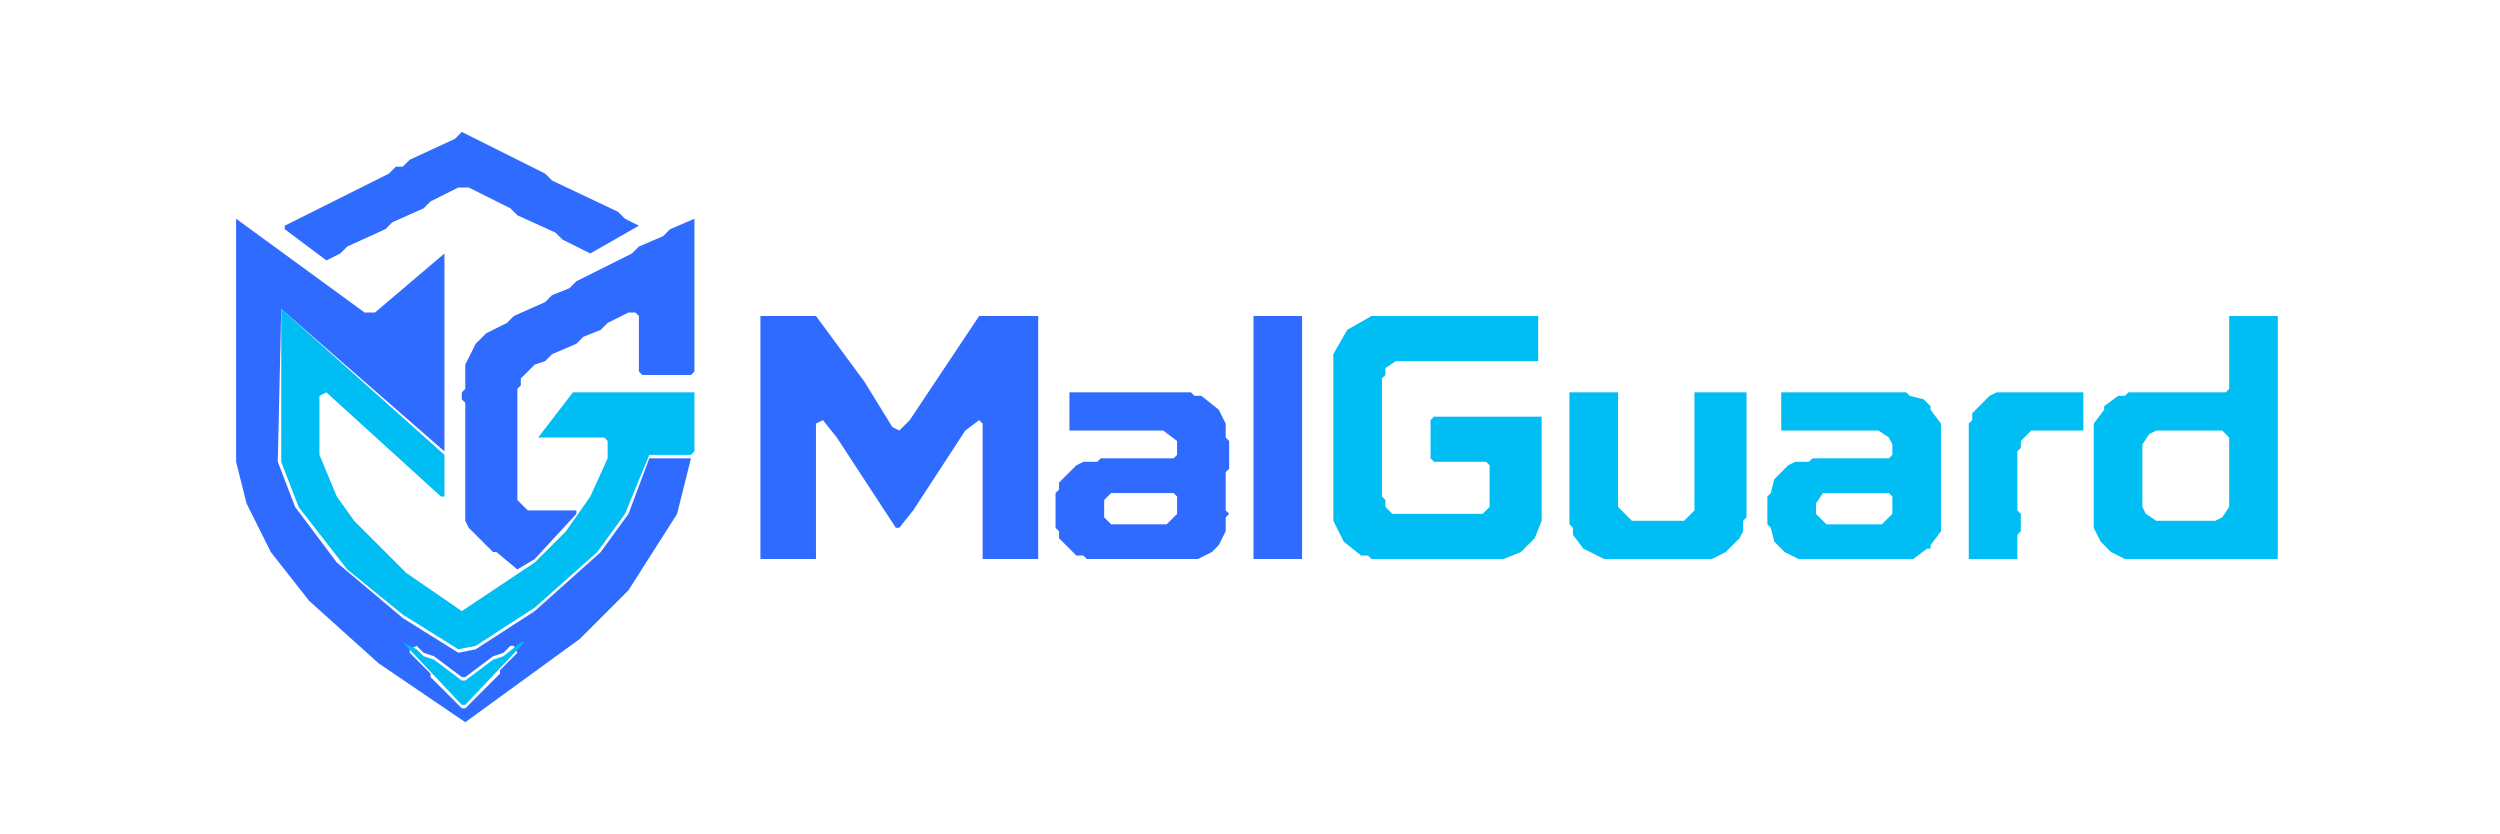
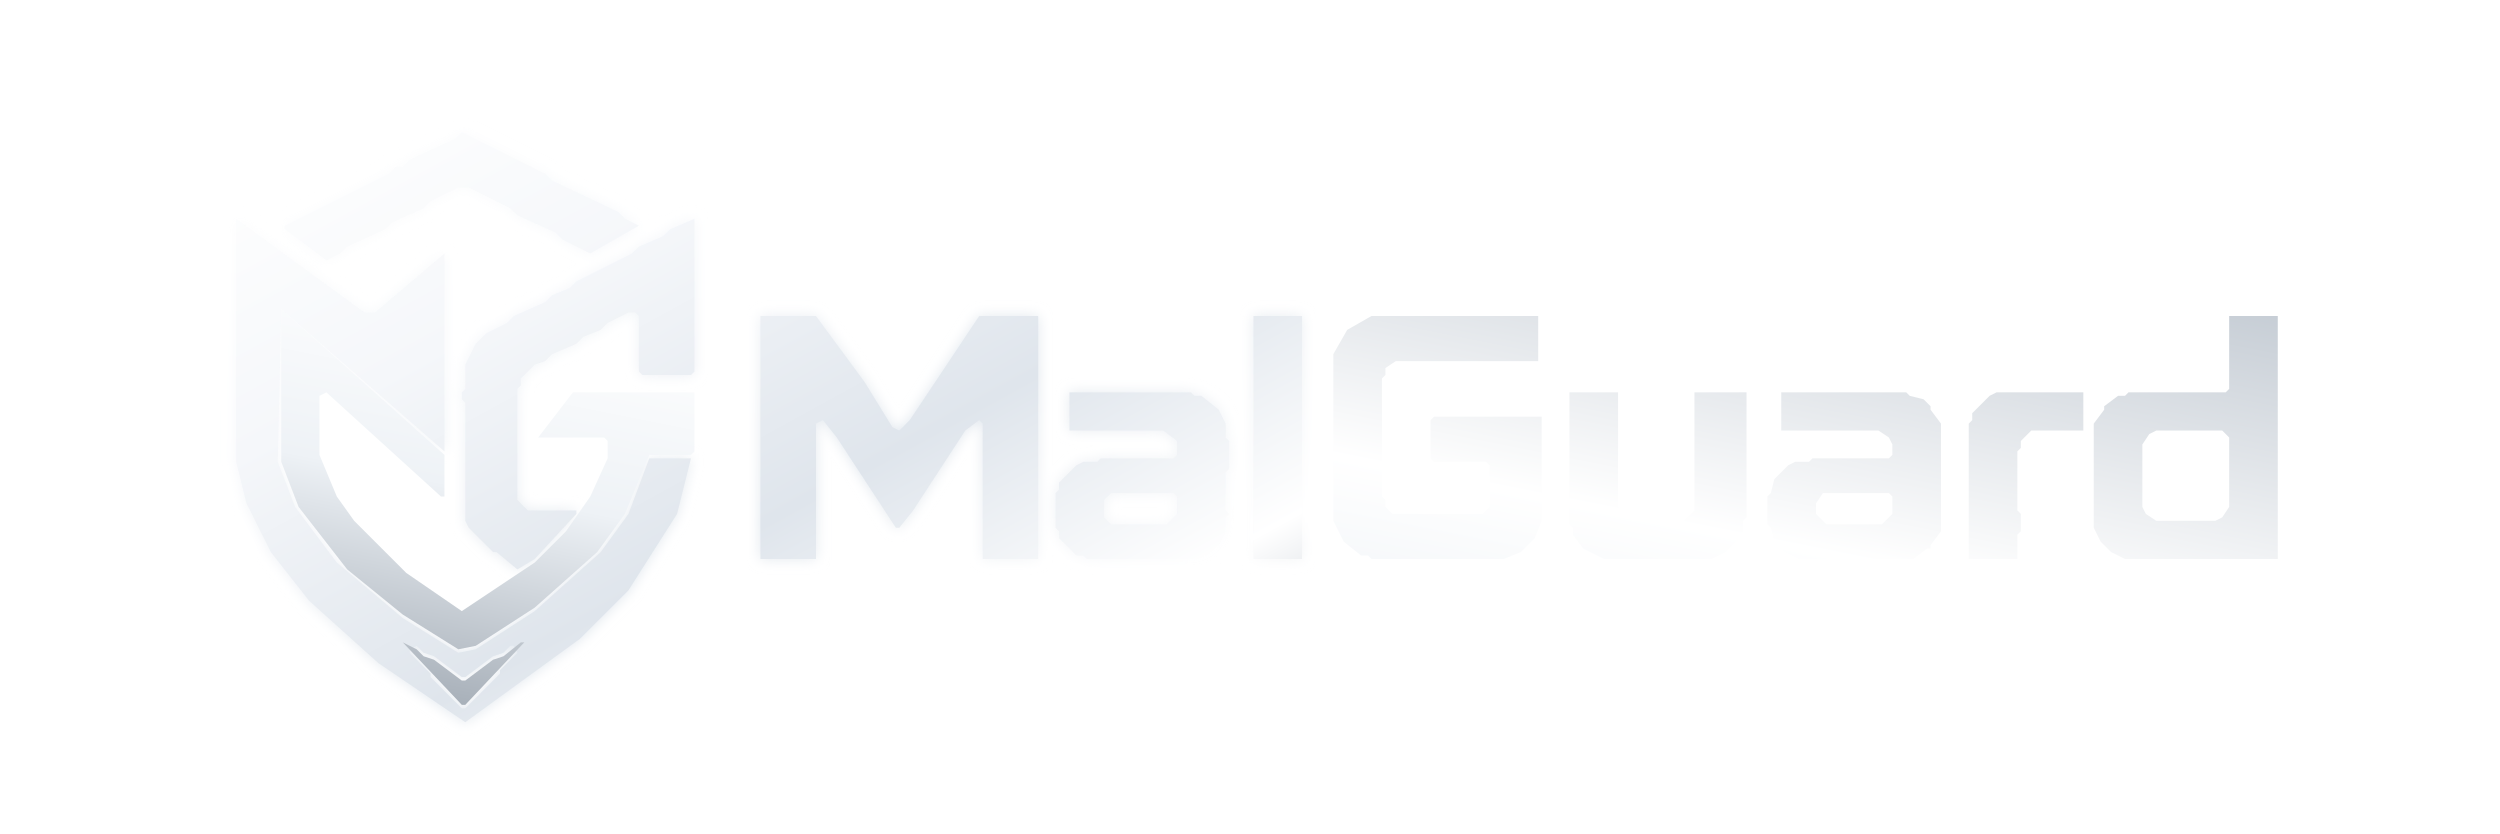
<svg xmlns="http://www.w3.org/2000/svg" viewBox="0 0 720 240" role="img" aria-label="MalGuard">
-   <path fill="#2F6BFF" fill-rule="evenodd" d="M 118 187 L 120 186 L 122 188 L 125 189 L 133 195 L 134 195 L 142 189 L 145 188 L 147 186 L 148 186 L 149 188 L 144 193 L 144 194 L 134 204 L 133 204 L 124 195 L 124 194 L 118 188 Z M 318 144 L 320 142 L 338 142 L 339 143 L 339 148 L 336 151 L 320 151 L 318 149 Z M 308 113 L 308 124 L 335 124 L 339 127 L 339 131 L 338 132 L 317 132 L 316 133 L 312 133 L 310 134 L 305 139 L 305 141 L 304 142 L 304 152 L 305 153 L 305 155 L 310 160 L 312 160 L 313 161 L 345 161 L 349 159 L 351 157 L 353 153 L 353 149 L 354 148 L 353 147 L 353 136 L 354 135 L 354 127 L 353 126 L 353 122 L 351 118 L 346 114 L 344 114 L 343 113 Z M 361 91 L 361 161 L 375 161 L 375 91 Z M 219 91 L 219 161 L 235 161 L 235 122 L 237 121 L 241 126 L 258 152 L 259 152 L 263 147 L 278 124 L 282 121 L 283 122 L 283 161 L 299 161 L 299 91 L 282 91 L 262 121 L 259 124 L 257 123 L 249 110 L 235 91 Z M 200 63 L 193 66 L 191 68 L 184 71 L 182 73 L 166 81 L 164 83 L 159 85 L 157 87 L 148 91 L 146 93 L 140 96 L 137 99 L 134 105 L 134 112 L 133 113 L 133 115 L 134 116 L 134 150 L 135 152 L 142 159 L 143 159 L 149 164 L 154 161 L 166 148 L 166 147 L 152 147 L 149 144 L 149 112 L 150 111 L 150 109 L 154 105 L 157 104 L 159 102 L 166 99 L 168 97 L 173 95 L 175 93 L 181 90 L 183 90 L 184 91 L 184 107 L 185 108 L 199 108 L 200 107 Z M 68 63 L 68 133 L 71 145 L 78 159 L 89 173 L 109 191 L 134 208 L 167 184 L 181 170 L 195 148 L 199 132 L 187 132 L 181 148 L 173 159 L 154 176 L 137 187 L 132 188 L 116 178 L 97 162 L 85 146 L 80 133 L 81 89 L 128 130 L 128 73 L 108 90 L 105 90 Z M 184 65 L 180 63 L 178 61 L 159 52 L 157 50 L 133 38 L 131 40 L 118 46 L 116 48 L 114 48 L 112 50 L 82 65 L 82 66 L 94 75 L 98 73 L 100 71 L 111 66 L 113 64 L 122 60 L 124 58 L 132 54 L 135 54 L 147 60 L 149 62 L 160 67 L 162 69 L 170 73 Z" />
-   <path fill="#00bdf4" fill-rule="evenodd" d="M 116 185 L 133 203 L 134 203 L 151 185 L 150 185 L 145 189 L 142 190 L 134 196 L 133 196 L 125 190 L 122 189 L 120 187 Z M 523 145 L 525 142 L 544 142 L 545 143 L 545 148 L 542 151 L 526 151 L 523 148 Z M 619 125 L 621 124 L 640 124 L 642 126 L 642 146 L 640 149 L 638 150 L 621 150 L 618 148 L 617 146 L 617 128 Z M 600 113 L 575 113 L 573 114 L 568 119 L 568 121 L 567 122 L 567 161 L 581 161 L 581 154 L 582 153 L 582 148 L 581 147 L 581 130 L 582 129 L 582 127 L 585 124 L 600 124 Z M 513 113 L 513 124 L 541 124 L 544 126 L 545 128 L 545 131 L 544 132 L 522 132 L 521 133 L 517 133 L 515 134 L 511 138 L 510 142 L 509 143 L 509 151 L 510 152 L 511 156 L 514 159 L 518 161 L 551 161 L 555 158 L 556 158 L 556 157 L 559 153 L 559 122 L 556 118 L 556 117 L 554 115 L 550 114 L 549 113 Z M 452 113 L 452 151 L 453 152 L 453 154 L 456 158 L 462 161 L 493 161 L 497 159 L 501 155 L 502 153 L 502 150 L 503 149 L 503 113 L 488 113 L 488 147 L 485 150 L 470 150 L 466 146 L 466 113 Z M 656 91 L 642 91 L 642 112 L 641 113 L 613 113 L 612 114 L 610 114 L 606 117 L 606 118 L 603 122 L 603 152 L 605 156 L 608 159 L 612 161 L 656 161 Z M 388 95 L 384 102 L 384 150 L 387 156 L 392 160 L 394 160 L 395 161 L 433 161 L 438 159 L 442 155 L 444 150 L 444 120 L 413 120 L 412 121 L 412 132 L 413 133 L 428 133 L 429 134 L 429 146 L 427 148 L 401 148 L 399 146 L 399 144 L 398 143 L 398 109 L 399 108 L 399 106 L 402 104 L 443 104 L 443 91 L 395 91 Z M 81 89 L 81 133 L 86 146 L 100 164 L 116 177 L 132 187 L 137 186 L 154 175 L 172 159 L 180 148 L 187 131 L 199 131 L 200 130 L 200 113 L 165 113 L 155 126 L 174 126 L 175 127 L 175 132 L 170 143 L 163 153 L 154 162 L 133 176 L 117 165 L 102 150 L 97 143 L 92 131 L 92 114 L 94 113 L 127 143 L 128 143 L 128 131 Z" />
+   <defs>
+     <linearGradient id="royalWhite" x1="0" y1="0" x2="1" y2="1">
+       <stop offset="0" stop-color="#ffffff" />
+       <stop offset=".28" stop-color="#f5f7fa" />
+       <stop offset=".58" stop-color="#dfe5ec" />
+       <stop offset=".82" stop-color="#ffffff" />
+       <stop offset="1" stop-color="#b8c0ca" />
+     </linearGradient>
+     <linearGradient id="electricSilver" x1="0" y1="1" x2="1" y2="0">
+       <stop offset="0" stop-color="#9da6b0" />
+       <stop offset=".32" stop-color="#eef2f6" />
+       <stop offset=".58" stop-color="#ffffff" />
+       <stop offset="1" stop-color="#c6cdd5" />
+     </linearGradient>
+     <filter id="softRoyalGlow" x="-20%" y="-20%" width="140%" height="140%">
+       <feGaussianBlur stdDeviation="1.8" result="blur" />
+       <feMerge>
+         <feMergeNode in="blur" />
+         <feMergeNode in="SourceGraphic" />
+       </feMerge>
+     </filter>
+   </defs>
+   <path fill="url(#royalWhite)" filter="url(#softRoyalGlow)" fill-rule="evenodd" d="M 118 187 L 120 186 L 122 188 L 125 189 L 133 195 L 134 195 L 142 189 L 145 188 L 147 186 L 148 186 L 149 188 L 144 193 L 144 194 L 134 204 L 133 204 L 124 195 L 124 194 L 118 188 Z M 318 144 L 320 142 L 338 142 L 339 143 L 339 148 L 336 151 L 320 151 L 318 149 Z M 308 113 L 308 124 L 335 124 L 339 127 L 339 131 L 338 132 L 317 132 L 316 133 L 312 133 L 310 134 L 305 139 L 305 141 L 304 142 L 304 152 L 305 153 L 305 155 L 310 160 L 312 160 L 313 161 L 345 161 L 349 159 L 351 157 L 353 153 L 353 149 L 354 148 L 353 147 L 353 136 L 354 135 L 354 127 L 353 126 L 353 122 L 351 118 L 346 114 L 344 114 L 343 113 Z M 361 91 L 361 161 L 375 161 L 375 91 Z M 219 91 L 219 161 L 235 161 L 235 122 L 237 121 L 241 126 L 258 152 L 259 152 L 263 147 L 278 124 L 282 121 L 283 122 L 283 161 L 299 161 L 299 91 L 282 91 L 262 121 L 259 124 L 257 123 L 249 110 L 235 91 Z M 200 63 L 193 66 L 191 68 L 184 71 L 182 73 L 166 81 L 164 83 L 159 85 L 157 87 L 148 91 L 146 93 L 140 96 L 137 99 L 134 105 L 134 112 L 133 113 L 133 115 L 134 116 L 134 150 L 135 152 L 142 159 L 143 159 L 149 164 L 154 161 L 166 148 L 166 147 L 152 147 L 149 144 L 149 112 L 150 111 L 150 109 L 154 105 L 157 104 L 159 102 L 166 99 L 168 97 L 173 95 L 175 93 L 181 90 L 183 90 L 184 91 L 184 107 L 185 108 L 199 108 L 200 107 Z M 68 63 L 68 133 L 71 145 L 78 159 L 89 173 L 109 191 L 134 208 L 167 184 L 181 170 L 195 148 L 199 132 L 187 132 L 181 148 L 173 159 L 154 176 L 137 187 L 132 188 L 116 178 L 97 162 L 85 146 L 80 133 L 81 89 L 128 130 L 128 73 L 108 90 L 105 90 Z M 184 65 L 180 63 L 178 61 L 159 52 L 157 50 L 133 38 L 131 40 L 118 46 L 116 48 L 114 48 L 112 50 L 82 65 L 82 66 L 94 75 L 98 73 L 100 71 L 111 66 L 113 64 L 122 60 L 124 58 L 132 54 L 135 54 L 147 60 L 149 62 L 160 67 L 162 69 L 170 73 Z" />
+   <path fill="url(#electricSilver)" fill-rule="evenodd" d="M 116 185 L 133 203 L 134 203 L 151 185 L 150 185 L 145 189 L 142 190 L 134 196 L 133 196 L 125 190 L 122 189 L 120 187 Z M 523 145 L 525 142 L 544 142 L 545 143 L 545 148 L 542 151 L 526 151 L 523 148 Z M 619 125 L 621 124 L 640 124 L 642 126 L 642 146 L 640 149 L 638 150 L 621 150 L 618 148 L 617 146 L 617 128 Z M 600 113 L 575 113 L 573 114 L 568 119 L 568 121 L 567 122 L 567 161 L 581 161 L 581 154 L 582 153 L 582 148 L 581 147 L 581 130 L 582 129 L 582 127 L 585 124 L 600 124 Z M 513 113 L 513 124 L 541 124 L 544 126 L 545 128 L 545 131 L 544 132 L 522 132 L 521 133 L 517 133 L 515 134 L 511 138 L 510 142 L 509 143 L 509 151 L 510 152 L 511 156 L 514 159 L 518 161 L 551 161 L 555 158 L 556 158 L 556 157 L 559 153 L 559 122 L 556 118 L 556 117 L 554 115 L 550 114 L 549 113 Z M 452 113 L 452 151 L 453 152 L 453 154 L 456 158 L 462 161 L 493 161 L 497 159 L 501 155 L 502 153 L 502 150 L 503 149 L 503 113 L 488 113 L 488 147 L 485 150 L 470 150 L 466 146 L 466 113 Z M 656 91 L 642 91 L 642 112 L 641 113 L 613 113 L 612 114 L 610 114 L 606 117 L 606 118 L 603 122 L 603 152 L 605 156 L 608 159 L 612 161 L 656 161 Z M 388 95 L 384 102 L 384 150 L 387 156 L 392 160 L 394 160 L 395 161 L 433 161 L 438 159 L 442 155 L 444 150 L 444 120 L 413 120 L 412 121 L 412 132 L 413 133 L 428 133 L 429 134 L 429 146 L 427 148 L 401 148 L 399 146 L 399 144 L 398 143 L 398 109 L 399 108 L 399 106 L 402 104 L 443 104 L 443 91 L 395 91 Z M 81 89 L 81 133 L 86 146 L 100 164 L 116 177 L 132 187 L 137 186 L 154 175 L 172 159 L 180 148 L 187 131 L 199 131 L 200 130 L 200 113 L 165 113 L 155 126 L 174 126 L 175 127 L 175 132 L 170 143 L 163 153 L 154 162 L 133 176 L 117 165 L 102 150 L 97 143 L 92 131 L 92 114 L 94 113 L 127 143 L 128 143 L 128 131 Z" />
</svg>
